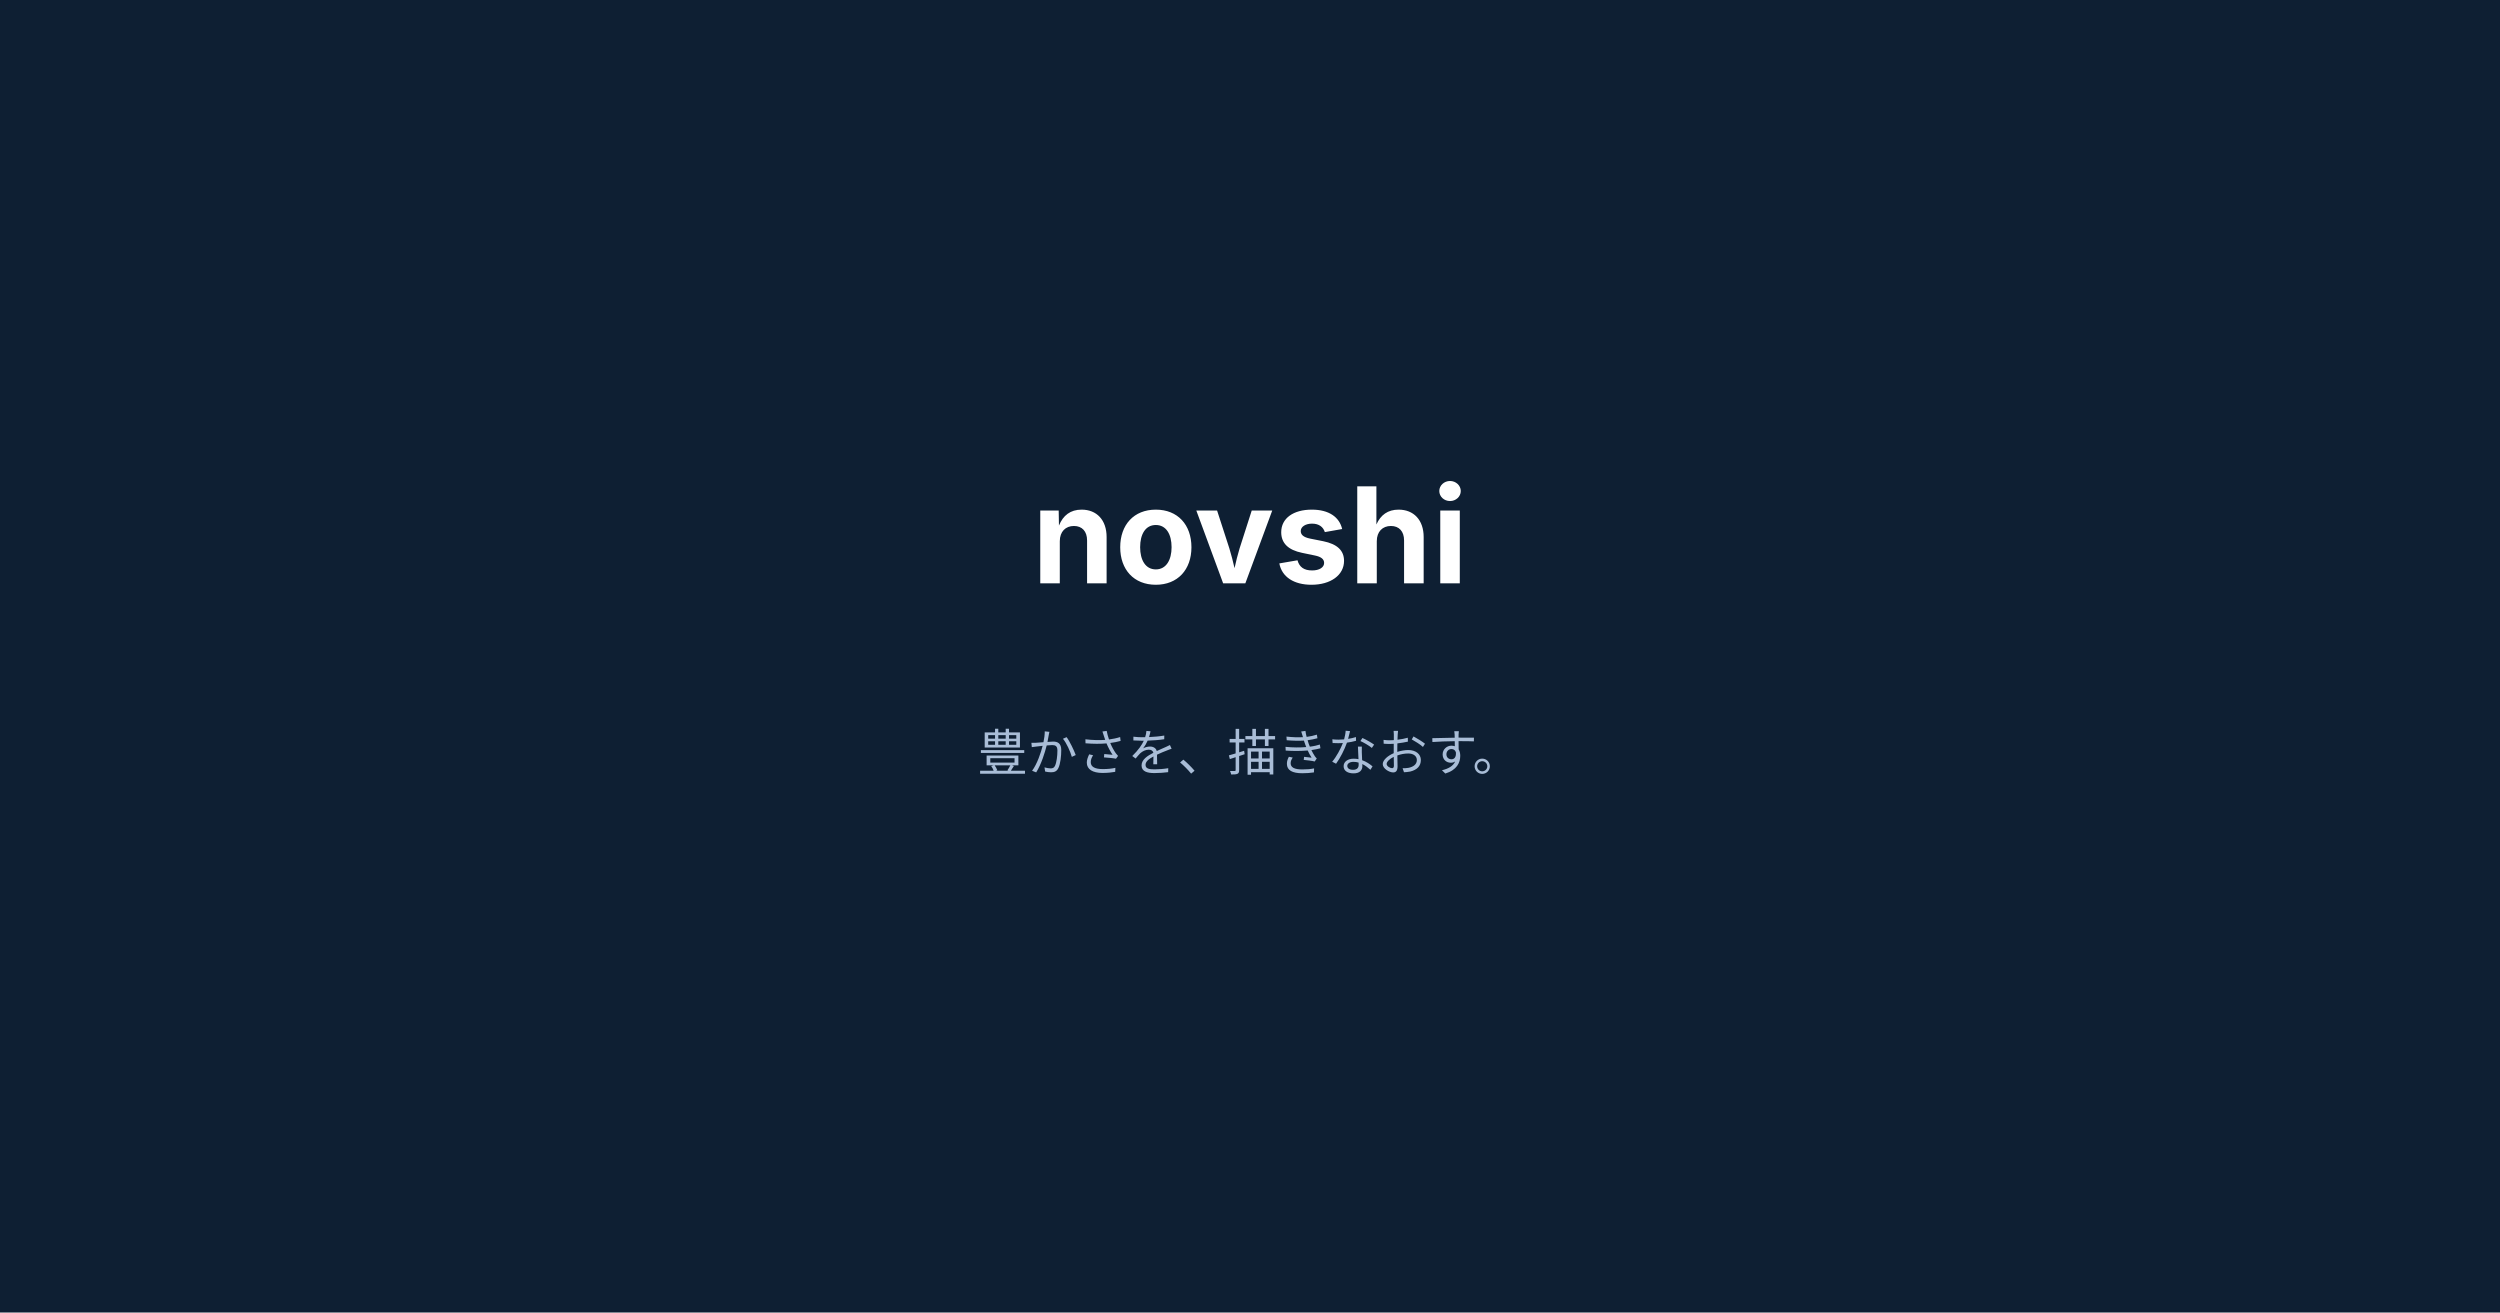
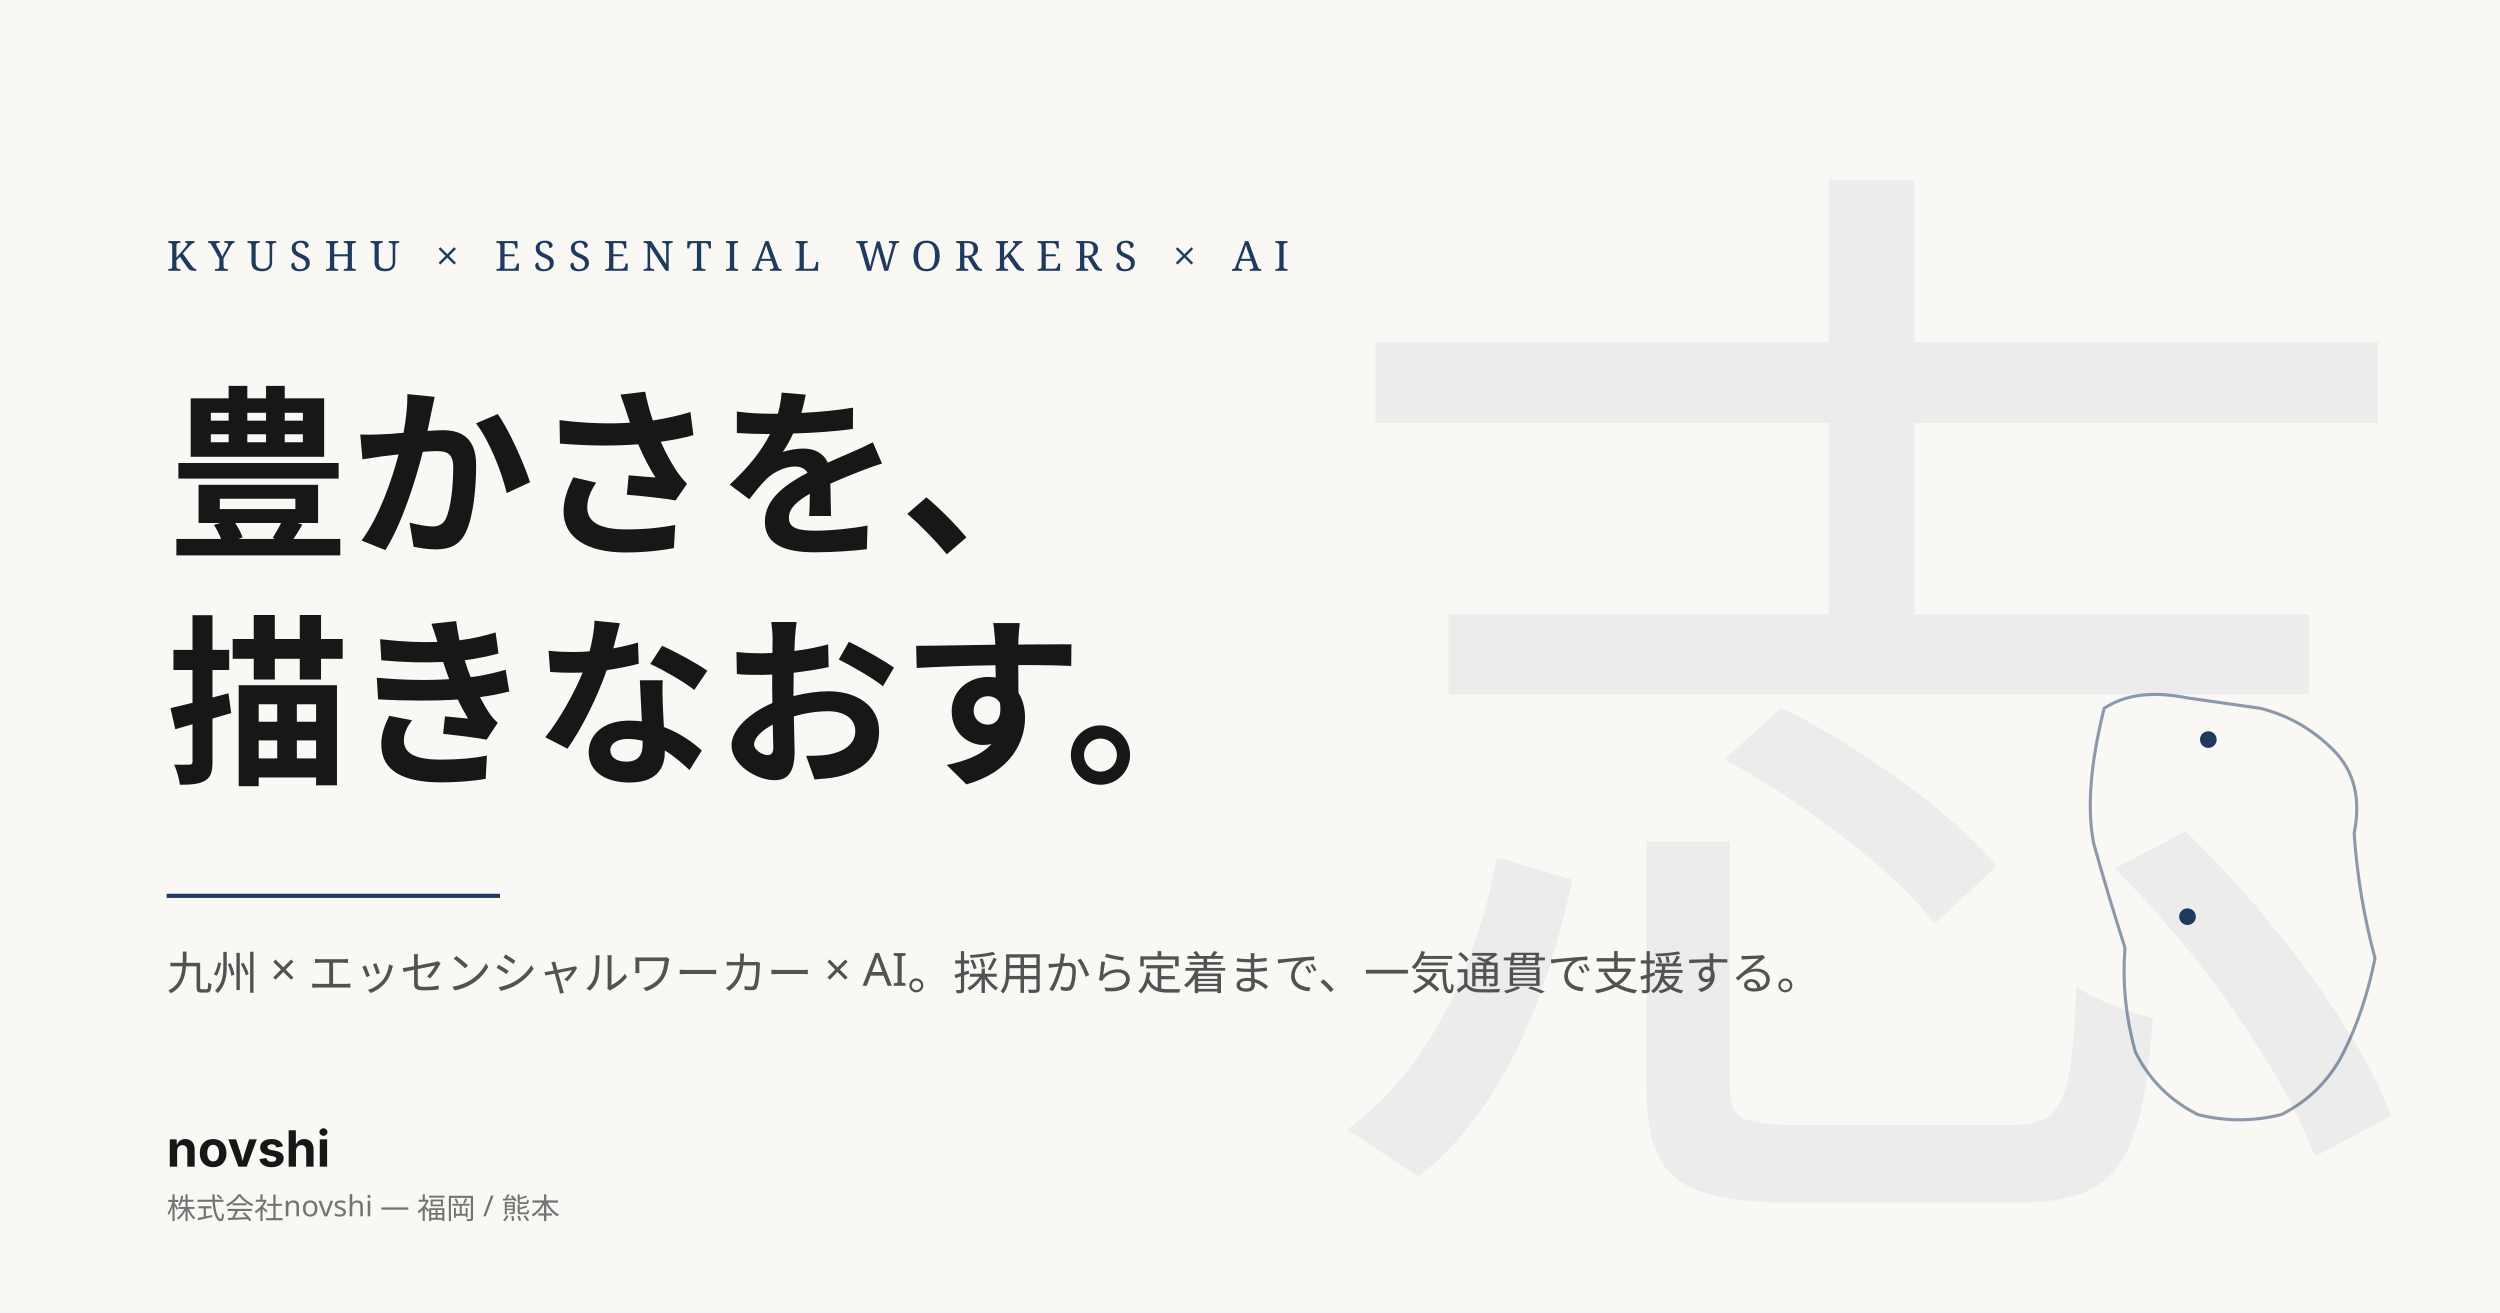
<svg xmlns="http://www.w3.org/2000/svg" viewBox="0 0 1200 630" fill="none">
-   <rect width="1200" height="630" fill="#0E1F33" />
-   <text x="600" y="280" text-anchor="middle" fill="white" font-family="Inter, system-ui, sans-serif" font-weight="700" font-size="64">novshi</text>
-   <text x="600" y="370" text-anchor="middle" fill="#A9BDD7" font-family="system-ui, sans-serif" font-weight="400" font-size="24">豊かさを、描きなおす。</text>
+   <rect width="1200" height="630" fill="#FAF8F5" />
+   <text x="900" y="540" text-anchor="middle" fill="#1E3A5F" fill-opacity="0.06" font-family="'Noto Serif JP', serif" font-weight="500" font-size="540">志</text>
+   <text x="80" y="130" fill="#1E3A5F" font-family="'Noto Serif JP', serif" font-weight="500" font-size="20" letter-spacing="6">KYUSHU × ESSENTIAL WORKERS × AI</text>
+   <text x="80" y="260" fill="#171717" font-family="'Noto Sans JP', sans-serif" font-weight="700" font-size="88">豊かさを、</text>
+   <text x="80" y="370" fill="#171717" font-family="'Noto Sans JP', sans-serif" font-weight="700" font-size="88">描きなおす。</text>
+   <line x1="80" y1="430" x2="240" y2="430" stroke="#1E3A5F" stroke-width="2" />
+   <text x="80" y="475" fill="#525252" font-family="'Noto Sans JP', sans-serif" font-weight="400" font-size="22">九州 × エッセンシャルワーカー × AI。採用から定着まで、一気通貫で支援する。</text>
+   <text x="80" y="560" fill="#171717" font-family="'Inter', sans-serif" font-weight="700" font-size="24">novshi</text>
+   <text x="80" y="585" fill="#737373" font-family="'Noto Sans JP', sans-serif" font-weight="400" font-size="14">株式会社novshi — 福岡 / 熊本</text>
+   <g transform="translate(970, 340)" stroke="#1E3A5F" stroke-width="1.5" fill="none" opacity="0.5" stroke-linejoin="round">
+     <path d="M 40 0 Q 55 -10, 80 -5 L 115 0 Q 135 5, 150 20 Q 165 35, 160 60 Q 162 90, 170 120 Q 165 145, 155 165 Q 145 185, 125 195 Q 105 200, 85 195 Q 65 185, 55 165 Q 48 140, 50 115 Q 42 90, 35 65 Q 30 40, 40 0 Z" />
+   </g>
+   <circle cx="1060" cy="355" r="4" fill="#1E3A5F" />
+   <circle cx="1050" cy="440" r="4" fill="#1E3A5F" />
</svg>
